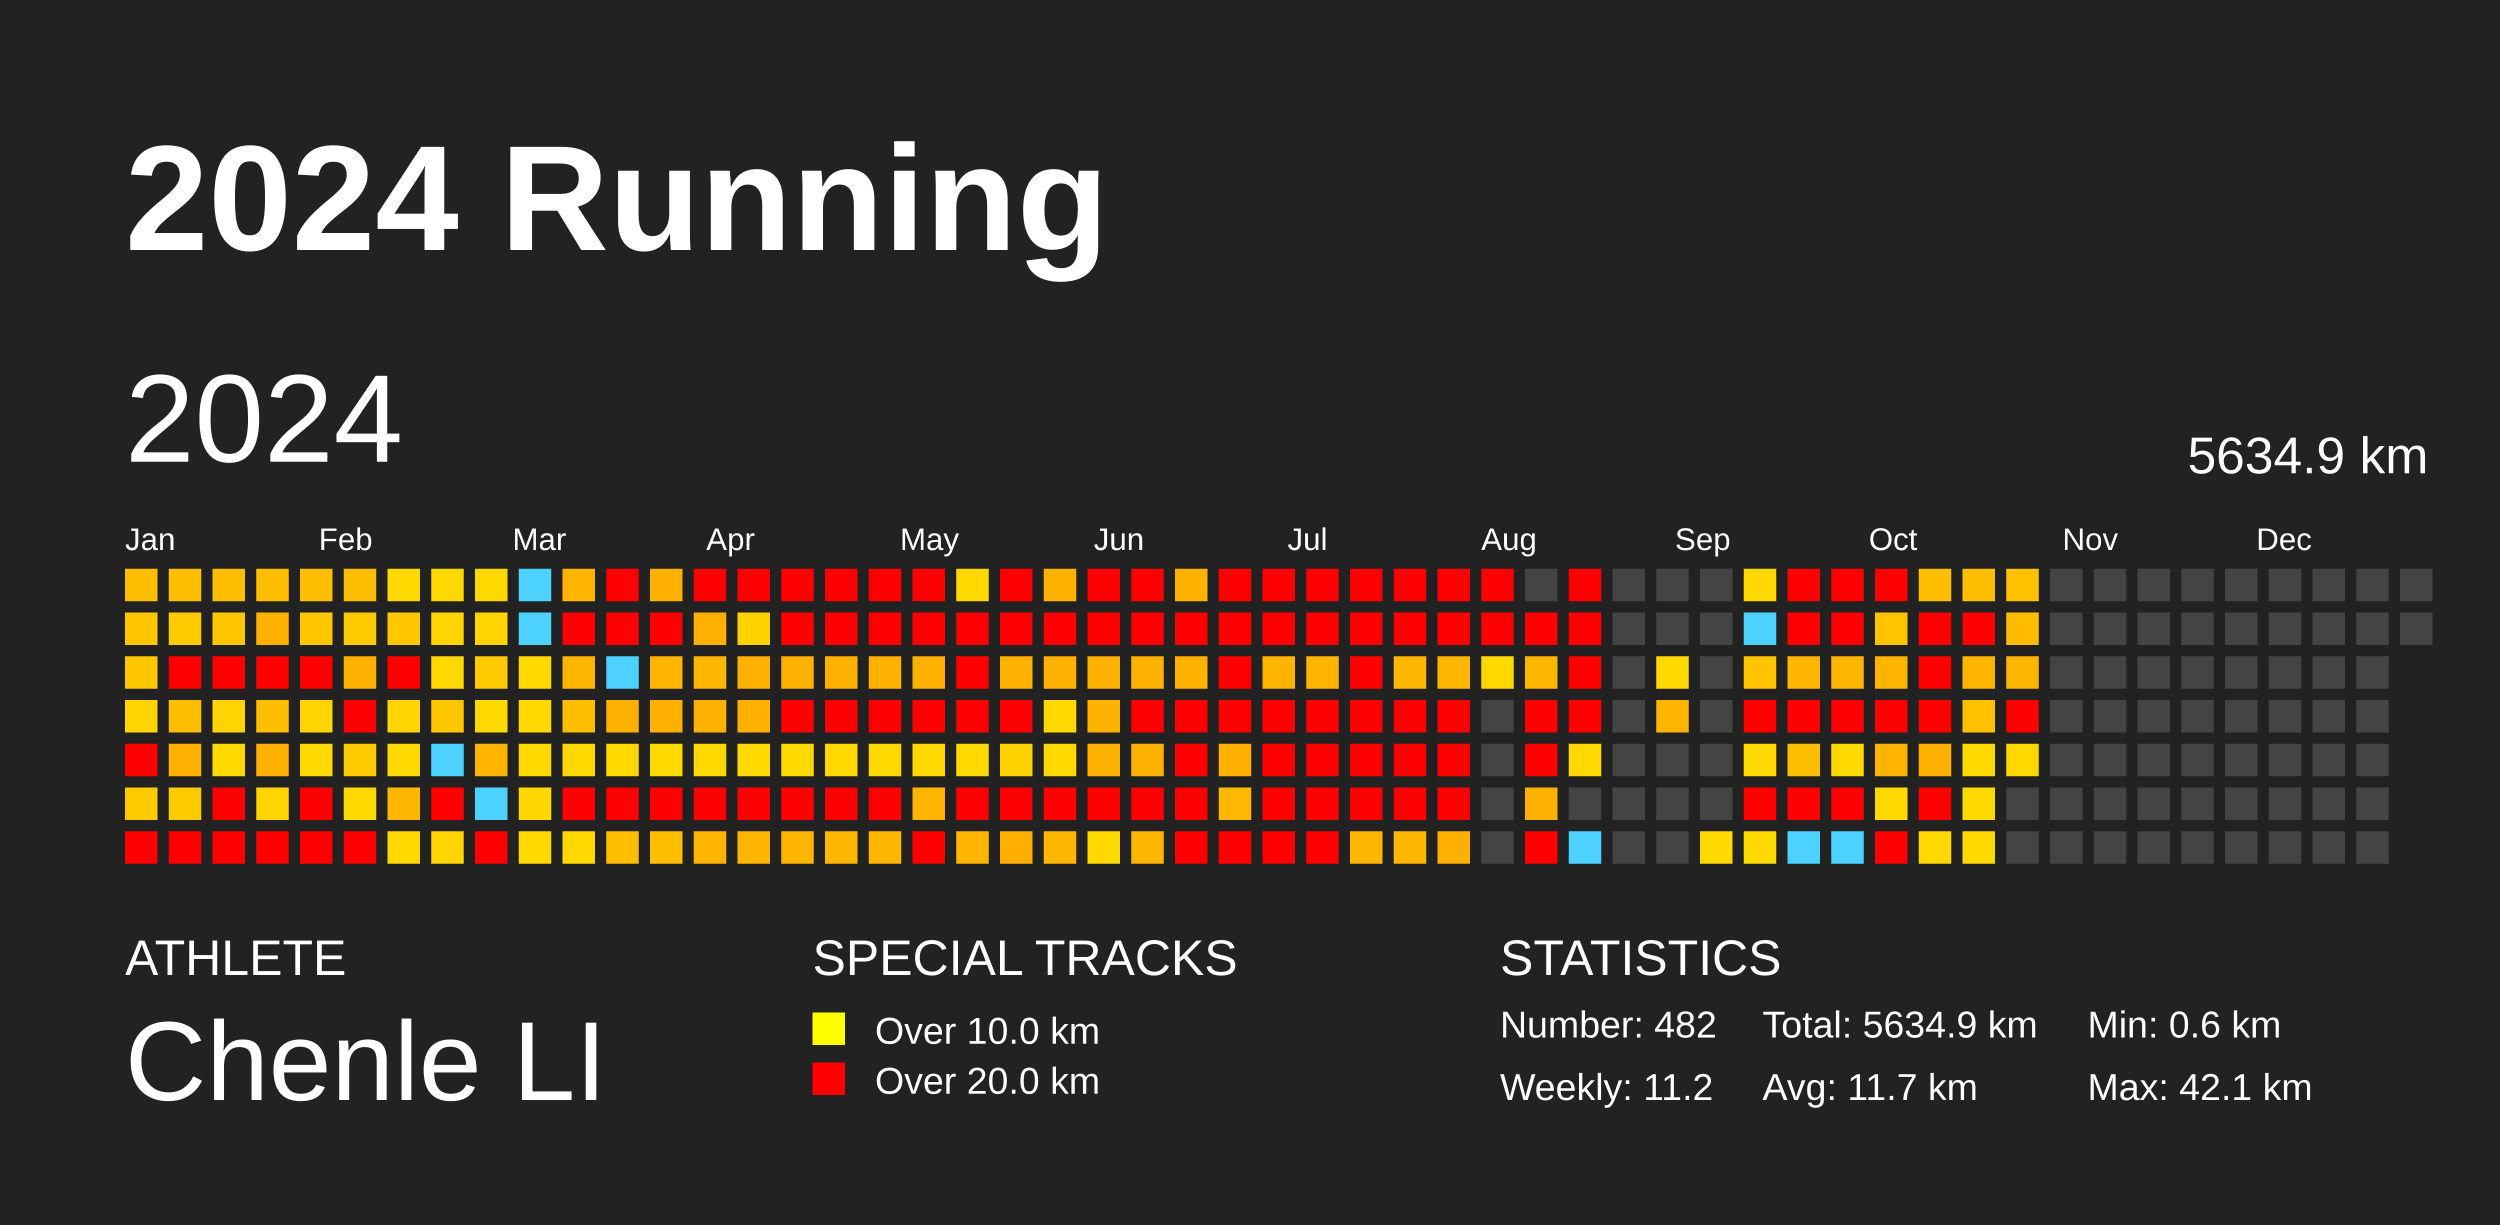
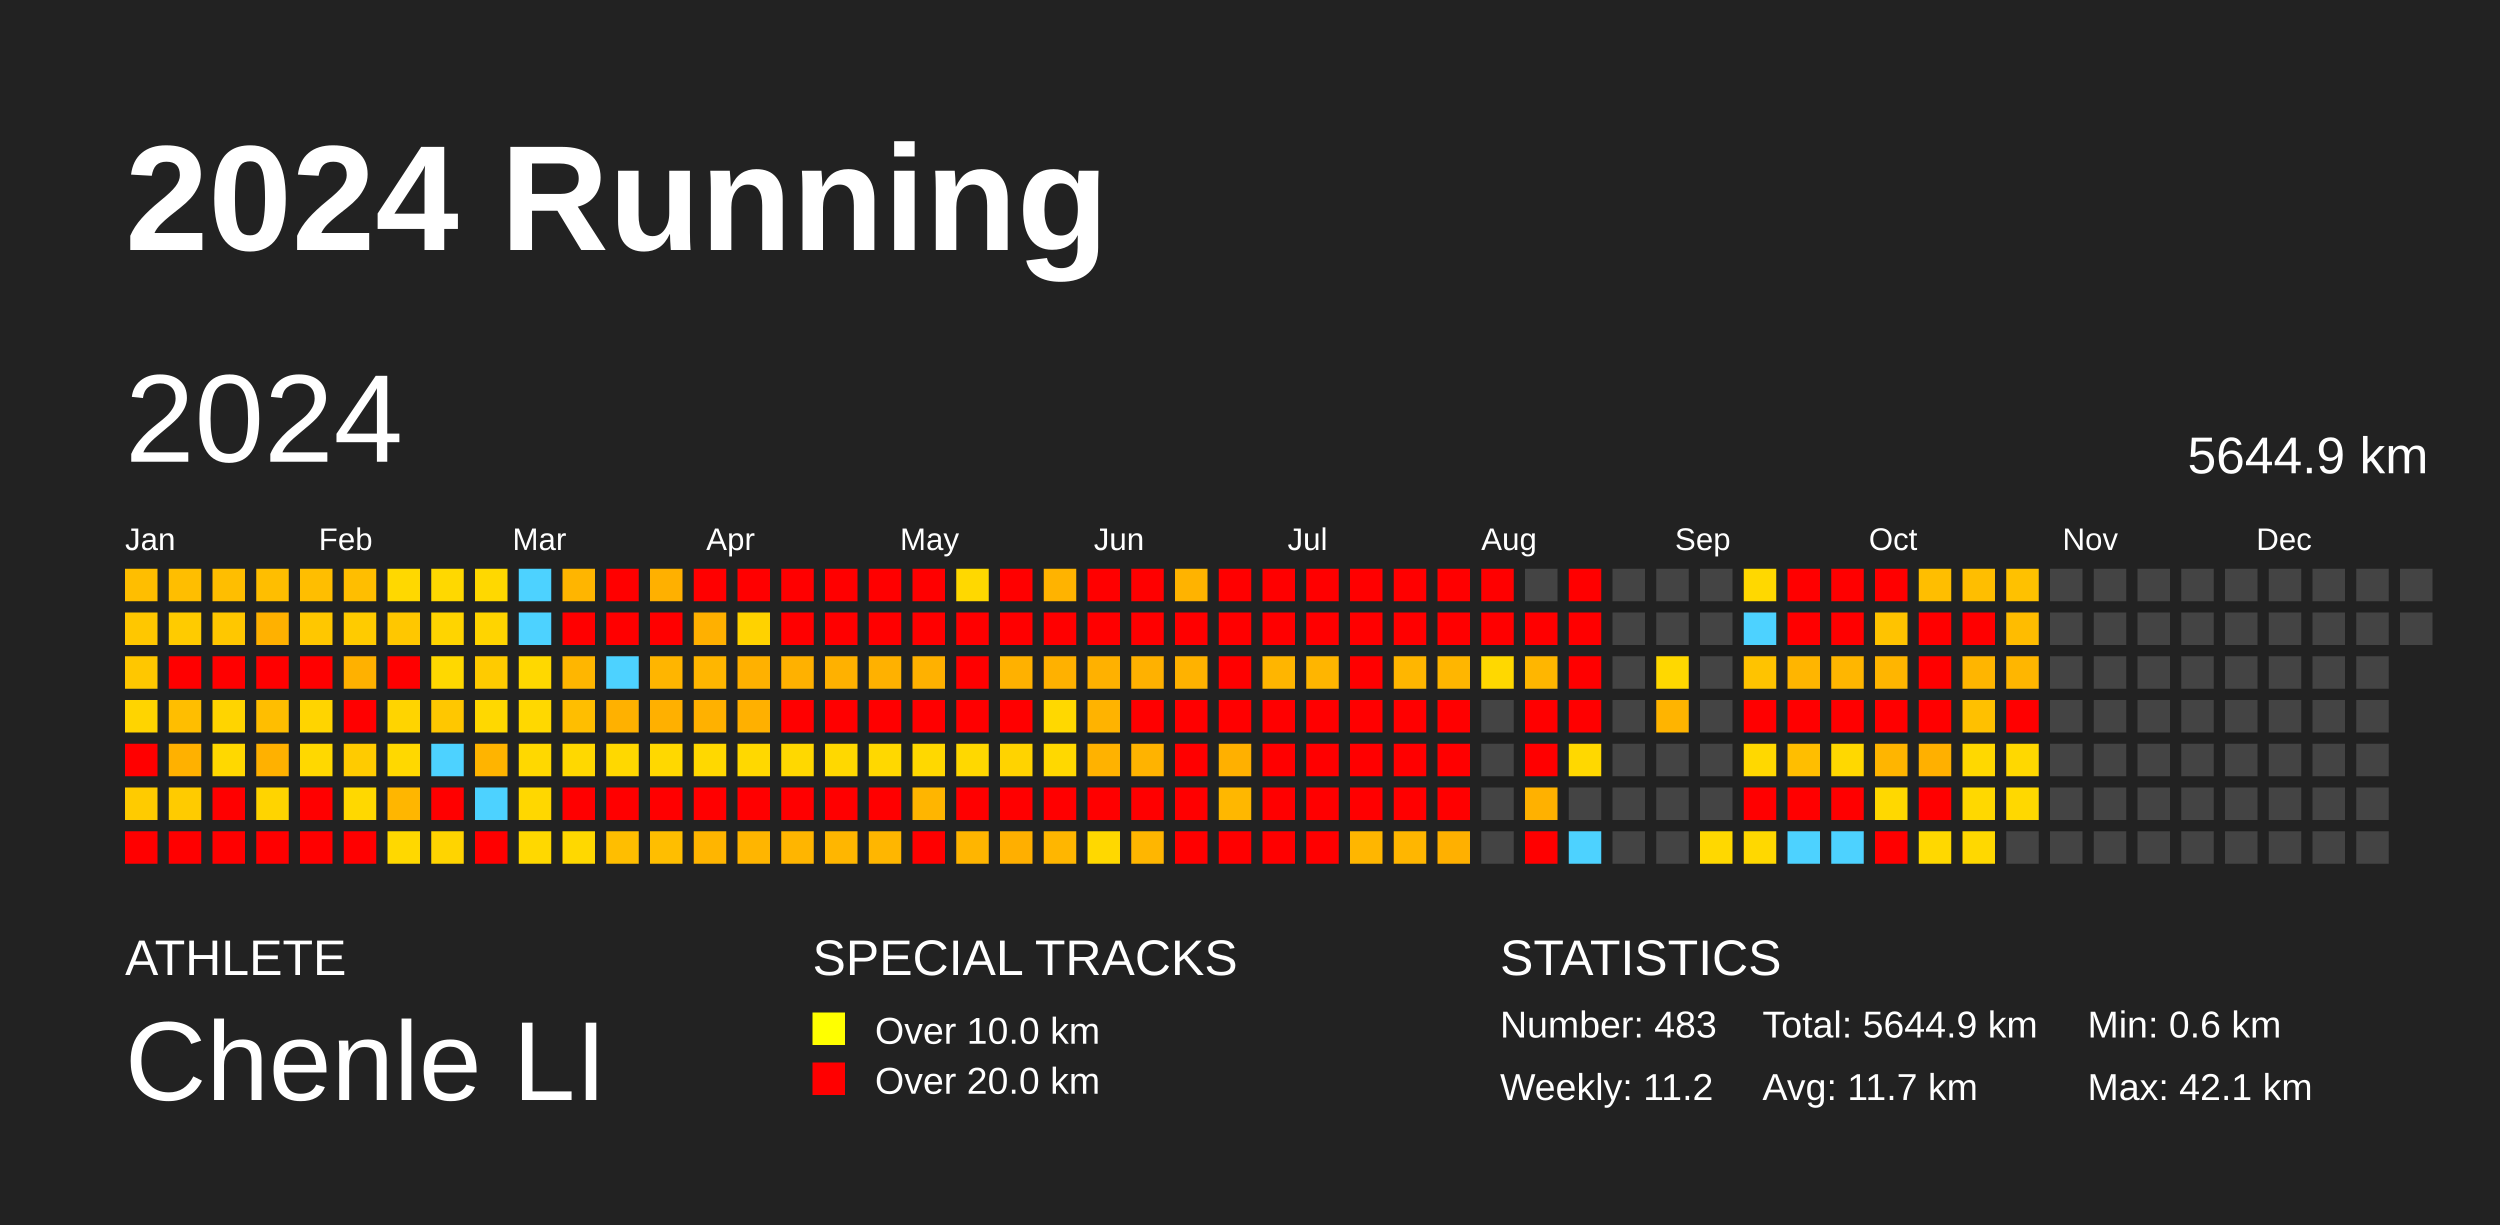
<svg xmlns="http://www.w3.org/2000/svg" baseProfile="full" height="98mm" version="1.1" viewBox="0,0,200,98" width="200mm">
  <defs />
  <rect fill="#222222" height="98" width="200" x="0" y="0" />
  <text fill="#FFFFFF" style="font-size:12px; font-family:Arial; font-weight:bold;" x="10" y="20">2024 Running</text>
  <text fill="#FFFFFF" style="font-size:4px; font-family:Arial" x="10" y="78">ATHLETE</text>
  <text fill="#FFFFFF" style="font-size:9px; font-family:Arial" x="10" y="88">Chenle LI</text>
  <text fill="#FFFFFF" style="font-size:4px; font-family:Arial" x="65" y="78">SPECIAL TRACKS</text>
  <rect fill="yellow" height="2.6" width="2.6" x="65" y="81" />
  <text fill="#FFFFFF" style="font-size:3px; font-family:Arial" x="70" y="83.5">Over 10.0 km</text>
  <rect fill="red" height="2.6" width="2.6" x="65" y="85" />
  <text fill="#FFFFFF" style="font-size:3px; font-family:Arial" x="70" y="87.5">Over 20.0 km</text>
  <text fill="#FFFFFF" style="font-size:4px; font-family:Arial" x="120" y="78">STATISTICS</text>
-   <text fill="#FFFFFF" style="font-size:3px; font-family:Arial" x="120" y="83">Number: 482</text>
+   <text fill="#FFFFFF" style="font-size:3px; font-family:Arial" x="120" y="83">Number: 483</text>
  <text fill="#FFFFFF" style="font-size:3px; font-family:Arial" x="120" y="88">Weekly: 11.2</text>
-   <text fill="#FFFFFF" style="font-size:3px; font-family:Arial" x="141" y="83">Total: 5634.9 km</text>
+   <text fill="#FFFFFF" style="font-size:3px; font-family:Arial" x="141" y="83">Total: 5644.9 km</text>
  <text fill="#FFFFFF" style="font-size:3px; font-family:Arial" x="141" y="88">Avg: 11.7 km</text>
  <text fill="#FFFFFF" style="font-size:3px; font-family:Arial" x="167" y="83">Min: 0.6 km</text>
  <text fill="#FFFFFF" style="font-size:3px; font-family:Arial" x="167" y="88">Max: 42.1 km</text>
  <text dominant-baseline="hanging" fill="#FFFFFF" style="font-size:10.0px; font-family:Arial;" x="10" y="30">2024</text>
-   <text dominant-baseline="hanging" fill="#FFFFFF" style="font-size:4.125px; font-family:Arial;" x="175" y="35">5634.9 km</text>
+   <text dominant-baseline="hanging" fill="#FFFFFF" style="font-size:4.125px; font-family:Arial;" x="175" y="35">5644.9 km</text>
  <text fill="#FFFFFF" style="font-size:2.5px; font-family:Arial" x="10.0" y="44">Jan</text>
  <text fill="#FFFFFF" style="font-size:2.5px; font-family:Arial" x="25.5" y="44">Feb</text>
  <text fill="#FFFFFF" style="font-size:2.5px; font-family:Arial" x="41.0" y="44">Mar</text>
  <text fill="#FFFFFF" style="font-size:2.5px; font-family:Arial" x="56.5" y="44">Apr</text>
  <text fill="#FFFFFF" style="font-size:2.5px; font-family:Arial" x="72.0" y="44">May</text>
  <text fill="#FFFFFF" style="font-size:2.5px; font-family:Arial" x="87.5" y="44">Jun</text>
  <text fill="#FFFFFF" style="font-size:2.5px; font-family:Arial" x="103.0" y="44">Jul</text>
  <text fill="#FFFFFF" style="font-size:2.5px; font-family:Arial" x="118.5" y="44">Aug</text>
  <text fill="#FFFFFF" style="font-size:2.5px; font-family:Arial" x="134.0" y="44">Sep</text>
  <text fill="#FFFFFF" style="font-size:2.5px; font-family:Arial" x="149.5" y="44">Oct</text>
  <text fill="#FFFFFF" style="font-size:2.5px; font-family:Arial" x="165.0" y="44">Nov</text>
  <text fill="#FFFFFF" style="font-size:2.5px; font-family:Arial" x="180.5" y="44">Dec</text>
  <rect fill="#ffbe00" height="2.6" width="2.6" x="10.0" y="45.5" />
  <rect fill="#ffc700" height="2.6" width="2.6" x="10.0" y="49.0" />
  <rect fill="#ffc700" height="2.6" width="2.6" x="10.0" y="52.5" />
  <rect fill="#ffd400" height="2.6" width="2.6" x="10.0" y="56.0" />
  <rect fill="red" height="2.6" width="2.6" x="10.0" y="59.5" />
  <rect fill="#ffcb00" height="2.6" width="2.6" x="10.0" y="63.0" />
  <rect fill="red" height="2.6" width="2.6" x="10.0" y="66.5" />
  <rect fill="#ffbe00" height="2.6" width="2.6" x="13.5" y="45.5" />
  <rect fill="#ffcb00" height="2.6" width="2.6" x="13.5" y="49.0" />
  <rect fill="red" height="2.6" width="2.6" x="13.5" y="52.5" />
  <rect fill="#ffbe00" height="2.6" width="2.6" x="13.5" y="56.0" />
  <rect fill="#ffb100" height="2.6" width="2.6" x="13.5" y="59.5" />
  <rect fill="#ffcb00" height="2.6" width="2.6" x="13.5" y="63.0" />
  <rect fill="red" height="2.6" width="2.6" x="13.5" y="66.5" />
  <rect fill="#ffbe00" height="2.6" width="2.6" x="17.0" y="45.5" />
  <rect fill="#ffc700" height="2.6" width="2.6" x="17.0" y="49.0" />
  <rect fill="red" height="2.6" width="2.6" x="17.0" y="52.5" />
  <rect fill="#ffd400" height="2.6" width="2.6" x="17.0" y="56.0" />
  <rect fill="#ffd800" height="2.6" width="2.6" x="17.0" y="59.5" />
  <rect fill="red" height="2.6" width="2.6" x="17.0" y="63.0" />
  <rect fill="red" height="2.6" width="2.6" x="17.0" y="66.5" />
  <rect fill="#ffbe00" height="2.6" width="2.6" x="20.5" y="45.5" />
  <rect fill="#ffb100" height="2.6" width="2.6" x="20.5" y="49.0" />
  <rect fill="red" height="2.6" width="2.6" x="20.5" y="52.5" />
  <rect fill="#ffbe00" height="2.6" width="2.6" x="20.5" y="56.0" />
  <rect fill="#ffb100" height="2.6" width="2.6" x="20.5" y="59.5" />
  <rect fill="#ffd400" height="2.6" width="2.6" x="20.5" y="63.0" />
  <rect fill="red" height="2.6" width="2.6" x="20.5" y="66.5" />
  <rect fill="#ffbe00" height="2.6" width="2.6" x="24.0" y="45.5" />
  <rect fill="#ffc700" height="2.6" width="2.6" x="24.0" y="49.0" />
  <rect fill="red" height="2.6" width="2.6" x="24.0" y="52.5" />
  <rect fill="#ffd400" height="2.6" width="2.6" x="24.0" y="56.0" />
  <rect fill="#ffd800" height="2.6" width="2.6" x="24.0" y="59.5" />
  <rect fill="red" height="2.6" width="2.6" x="24.0" y="63.0" />
  <rect fill="red" height="2.6" width="2.6" x="24.0" y="66.5" />
  <rect fill="#ffbe00" height="2.6" width="2.6" x="27.5" y="45.5" />
  <rect fill="#ffcb00" height="2.6" width="2.6" x="27.5" y="49.0" />
  <rect fill="#ffb100" height="2.6" width="2.6" x="27.5" y="52.5" />
  <rect fill="red" height="2.6" width="2.6" x="27.5" y="56.0" />
  <rect fill="#ffcb00" height="2.6" width="2.6" x="27.5" y="59.5" />
  <rect fill="#ffd800" height="2.6" width="2.6" x="27.5" y="63.0" />
  <rect fill="red" height="2.6" width="2.6" x="27.5" y="66.5" />
  <rect fill="#ffd800" height="2.6" width="2.6" x="31.0" y="45.5" />
  <rect fill="#ffc700" height="2.6" width="2.6" x="31.0" y="49.0" />
  <rect fill="red" height="2.6" width="2.6" x="31.0" y="52.5" />
  <rect fill="#ffd400" height="2.6" width="2.6" x="31.0" y="56.0" />
  <rect fill="#ffd800" height="2.6" width="2.6" x="31.0" y="59.5" />
  <rect fill="#ffb600" height="2.6" width="2.6" x="31.0" y="63.0" />
  <rect fill="#ffd800" height="2.6" width="2.6" x="31.0" y="66.5" />
  <rect fill="#ffd800" height="2.6" width="2.6" x="34.5" y="45.5" />
  <rect fill="#ffd400" height="2.6" width="2.6" x="34.5" y="49.0" />
  <rect fill="#ffd800" height="2.6" width="2.6" x="34.5" y="52.5" />
  <rect fill="#ffc700" height="2.6" width="2.6" x="34.5" y="56.0" />
  <rect fill="#4dd2ff" height="2.6" width="2.6" x="34.5" y="59.5" />
  <rect fill="red" height="2.6" width="2.6" x="34.5" y="63.0" />
  <rect fill="#ffd400" height="2.6" width="2.6" x="34.5" y="66.5" />
  <rect fill="#ffd800" height="2.6" width="2.6" x="38.0" y="45.5" />
  <rect fill="#ffd400" height="2.6" width="2.6" x="38.0" y="49.0" />
  <rect fill="#ffcb00" height="2.6" width="2.6" x="38.0" y="52.5" />
  <rect fill="#ffd800" height="2.6" width="2.6" x="38.0" y="56.0" />
  <rect fill="#ffb400" height="2.6" width="2.6" x="38.0" y="59.5" />
  <rect fill="#4dd2ff" height="2.6" width="2.6" x="38.0" y="63.0" />
  <rect fill="red" height="2.6" width="2.6" x="38.0" y="66.5" />
  <rect fill="#4dd2ff" height="2.6" width="2.6" x="41.5" y="45.5" />
  <rect fill="#4dd2ff" height="2.6" width="2.6" x="41.5" y="49.0" />
  <rect fill="#ffd800" height="2.6" width="2.6" x="41.5" y="52.5" />
  <rect fill="#ffd800" height="2.6" width="2.6" x="41.5" y="56.0" />
  <rect fill="#ffd800" height="2.6" width="2.6" x="41.5" y="59.5" />
  <rect fill="#ffd700" height="2.6" width="2.6" x="41.5" y="63.0" />
  <rect fill="#ffd800" height="2.6" width="2.6" x="41.5" y="66.5" />
  <rect fill="#ffb500" height="2.6" width="2.6" x="45.0" y="45.5" />
  <rect fill="red" height="2.6" width="2.6" x="45.0" y="49.0" />
  <rect fill="#ffb600" height="2.6" width="2.6" x="45.0" y="52.5" />
  <rect fill="#ffbe00" height="2.6" width="2.6" x="45.0" y="56.0" />
  <rect fill="#ffd800" height="2.6" width="2.6" x="45.0" y="59.5" />
  <rect fill="red" height="2.6" width="2.6" x="45.0" y="63.0" />
  <rect fill="#ffd800" height="2.6" width="2.6" x="45.0" y="66.5" />
  <rect fill="red" height="2.6" width="2.6" x="48.5" y="45.5" />
  <rect fill="red" height="2.6" width="2.6" x="48.5" y="49.0" />
  <rect fill="#4dd2ff" height="2.6" width="2.6" x="48.5" y="52.5" />
  <rect fill="#ffb100" height="2.6" width="2.6" x="48.5" y="56.0" />
  <rect fill="#ffd800" height="2.6" width="2.6" x="48.5" y="59.5" />
  <rect fill="red" height="2.6" width="2.6" x="48.5" y="63.0" />
  <rect fill="#ffbe00" height="2.6" width="2.6" x="48.5" y="66.5" />
  <rect fill="#ffb000" height="2.6" width="2.6" x="52.0" y="45.5" />
  <rect fill="red" height="2.6" width="2.6" x="52.0" y="49.0" />
  <rect fill="#ffb500" height="2.6" width="2.6" x="52.0" y="52.5" />
  <rect fill="#ffb000" height="2.6" width="2.6" x="52.0" y="56.0" />
  <rect fill="#ffd800" height="2.6" width="2.6" x="52.0" y="59.5" />
  <rect fill="red" height="2.6" width="2.6" x="52.0" y="63.0" />
  <rect fill="#ffbe00" height="2.6" width="2.6" x="52.0" y="66.5" />
  <rect fill="red" height="2.6" width="2.6" x="55.5" y="45.5" />
  <rect fill="#ffb000" height="2.6" width="2.6" x="55.5" y="49.0" />
  <rect fill="#ffb600" height="2.6" width="2.6" x="55.5" y="52.5" />
  <rect fill="#ffb100" height="2.6" width="2.6" x="55.5" y="56.0" />
  <rect fill="#ffd800" height="2.6" width="2.6" x="55.5" y="59.5" />
  <rect fill="red" height="2.6" width="2.6" x="55.5" y="63.0" />
  <rect fill="#ffb500" height="2.6" width="2.6" x="55.5" y="66.5" />
  <rect fill="red" height="2.6" width="2.6" x="59.0" y="45.5" />
  <rect fill="#ffd200" height="2.6" width="2.6" x="59.0" y="49.0" />
  <rect fill="#ffb100" height="2.6" width="2.6" x="59.0" y="52.5" />
  <rect fill="#ffb000" height="2.6" width="2.6" x="59.0" y="56.0" />
  <rect fill="#ffd800" height="2.6" width="2.6" x="59.0" y="59.5" />
  <rect fill="red" height="2.6" width="2.6" x="59.0" y="63.0" />
  <rect fill="#ffb500" height="2.6" width="2.6" x="59.0" y="66.5" />
  <rect fill="red" height="2.6" width="2.6" x="62.5" y="45.5" />
  <rect fill="red" height="2.6" width="2.6" x="62.5" y="49.0" />
  <rect fill="#ffb100" height="2.6" width="2.6" x="62.5" y="52.5" />
  <rect fill="red" height="2.6" width="2.6" x="62.5" y="56.0" />
  <rect fill="#ffd800" height="2.6" width="2.6" x="62.5" y="59.5" />
  <rect fill="red" height="2.6" width="2.6" x="62.5" y="63.0" />
  <rect fill="#ffb500" height="2.6" width="2.6" x="62.5" y="66.5" />
  <rect fill="red" height="2.6" width="2.6" x="66.0" y="45.5" />
  <rect fill="red" height="2.6" width="2.6" x="66.0" y="49.0" />
  <rect fill="#ffb100" height="2.6" width="2.6" x="66.0" y="52.5" />
  <rect fill="red" height="2.6" width="2.6" x="66.0" y="56.0" />
  <rect fill="#ffd800" height="2.6" width="2.6" x="66.0" y="59.5" />
  <rect fill="red" height="2.6" width="2.6" x="66.0" y="63.0" />
  <rect fill="#ffb600" height="2.6" width="2.6" x="66.0" y="66.5" />
  <rect fill="red" height="2.6" width="2.6" x="69.5" y="45.5" />
  <rect fill="red" height="2.6" width="2.6" x="69.5" y="49.0" />
  <rect fill="#ffb100" height="2.6" width="2.6" x="69.5" y="52.5" />
  <rect fill="red" height="2.6" width="2.6" x="69.5" y="56.0" />
  <rect fill="#ffd800" height="2.6" width="2.6" x="69.5" y="59.5" />
  <rect fill="red" height="2.6" width="2.6" x="69.5" y="63.0" />
  <rect fill="#ffb600" height="2.6" width="2.6" x="69.5" y="66.5" />
  <rect fill="red" height="2.6" width="2.6" x="73.0" y="45.5" />
  <rect fill="red" height="2.6" width="2.6" x="73.0" y="49.0" />
  <rect fill="#ffb100" height="2.6" width="2.6" x="73.0" y="52.5" />
  <rect fill="red" height="2.6" width="2.6" x="73.0" y="56.0" />
  <rect fill="#ffd800" height="2.6" width="2.6" x="73.0" y="59.5" />
  <rect fill="#ffb500" height="2.6" width="2.6" x="73.0" y="63.0" />
  <rect fill="red" height="2.6" width="2.6" x="73.0" y="66.5" />
  <rect fill="#ffd800" height="2.6" width="2.6" x="76.5" y="45.5" />
  <rect fill="red" height="2.6" width="2.6" x="76.5" y="49.0" />
  <rect fill="red" height="2.6" width="2.6" x="76.5" y="52.5" />
  <rect fill="red" height="2.6" width="2.6" x="76.5" y="56.0" />
  <rect fill="#ffd800" height="2.6" width="2.6" x="76.5" y="59.5" />
  <rect fill="red" height="2.6" width="2.6" x="76.5" y="63.0" />
  <rect fill="#ffb500" height="2.6" width="2.6" x="76.5" y="66.5" />
  <rect fill="red" height="2.6" width="2.6" x="80.0" y="45.5" />
  <rect fill="red" height="2.6" width="2.6" x="80.0" y="49.0" />
  <rect fill="#ffb100" height="2.6" width="2.6" x="80.0" y="52.5" />
  <rect fill="red" height="2.6" width="2.6" x="80.0" y="56.0" />
  <rect fill="#ffd300" height="2.6" width="2.6" x="80.0" y="59.5" />
  <rect fill="red" height="2.6" width="2.6" x="80.0" y="63.0" />
  <rect fill="#ffaf00" height="2.6" width="2.6" x="80.0" y="66.5" />
  <rect fill="#ffb300" height="2.6" width="2.6" x="83.5" y="45.5" />
  <rect fill="red" height="2.6" width="2.6" x="83.5" y="49.0" />
  <rect fill="#ffb100" height="2.6" width="2.6" x="83.5" y="52.5" />
  <rect fill="#ffd800" height="2.6" width="2.6" x="83.5" y="56.0" />
  <rect fill="#ffd800" height="2.6" width="2.6" x="83.5" y="59.5" />
  <rect fill="red" height="2.6" width="2.6" x="83.5" y="63.0" />
  <rect fill="#ffb600" height="2.6" width="2.6" x="83.5" y="66.5" />
  <rect fill="red" height="2.6" width="2.6" x="87.0" y="45.5" />
  <rect fill="red" height="2.6" width="2.6" x="87.0" y="49.0" />
  <rect fill="#ffb100" height="2.6" width="2.6" x="87.0" y="52.5" />
  <rect fill="#ffb300" height="2.6" width="2.6" x="87.0" y="56.0" />
  <rect fill="#ffb200" height="2.6" width="2.6" x="87.0" y="59.5" />
  <rect fill="red" height="2.6" width="2.6" x="87.0" y="63.0" />
  <rect fill="#ffd800" height="2.6" width="2.6" x="87.0" y="66.5" />
  <rect fill="red" height="2.6" width="2.6" x="90.5" y="45.5" />
  <rect fill="red" height="2.6" width="2.6" x="90.5" y="49.0" />
  <rect fill="#ffb100" height="2.6" width="2.6" x="90.5" y="52.5" />
  <rect fill="red" height="2.6" width="2.6" x="90.5" y="56.0" />
  <rect fill="#ffb300" height="2.6" width="2.6" x="90.5" y="59.5" />
  <rect fill="red" height="2.6" width="2.6" x="90.5" y="63.0" />
  <rect fill="#ffb600" height="2.6" width="2.6" x="90.5" y="66.5" />
  <rect fill="#ffb300" height="2.6" width="2.6" x="94.0" y="45.5" />
  <rect fill="red" height="2.6" width="2.6" x="94.0" y="49.0" />
  <rect fill="#ffb200" height="2.6" width="2.6" x="94.0" y="52.5" />
  <rect fill="red" height="2.6" width="2.6" x="94.0" y="56.0" />
  <rect fill="red" height="2.6" width="2.6" x="94.0" y="59.5" />
  <rect fill="red" height="2.6" width="2.6" x="94.0" y="63.0" />
  <rect fill="red" height="2.6" width="2.6" x="94.0" y="66.5" />
  <rect fill="red" height="2.6" width="2.6" x="97.5" y="45.5" />
  <rect fill="red" height="2.6" width="2.6" x="97.5" y="49.0" />
  <rect fill="red" height="2.6" width="2.6" x="97.5" y="52.5" />
  <rect fill="red" height="2.6" width="2.6" x="97.5" y="56.0" />
  <rect fill="#ffb000" height="2.6" width="2.6" x="97.5" y="59.5" />
  <rect fill="#ffb700" height="2.6" width="2.6" x="97.5" y="63.0" />
  <rect fill="red" height="2.6" width="2.6" x="97.5" y="66.5" />
  <rect fill="red" height="2.6" width="2.6" x="101.0" y="45.5" />
  <rect fill="red" height="2.6" width="2.6" x="101.0" y="49.0" />
  <rect fill="#ffb500" height="2.6" width="2.6" x="101.0" y="52.5" />
  <rect fill="red" height="2.6" width="2.6" x="101.0" y="56.0" />
  <rect fill="red" height="2.6" width="2.6" x="101.0" y="59.5" />
  <rect fill="red" height="2.6" width="2.6" x="101.0" y="63.0" />
  <rect fill="red" height="2.6" width="2.6" x="101.0" y="66.5" />
  <rect fill="red" height="2.6" width="2.6" x="104.5" y="45.5" />
  <rect fill="red" height="2.6" width="2.6" x="104.5" y="49.0" />
  <rect fill="#ffb500" height="2.6" width="2.6" x="104.5" y="52.5" />
  <rect fill="red" height="2.6" width="2.6" x="104.5" y="56.0" />
  <rect fill="red" height="2.6" width="2.6" x="104.5" y="59.5" />
  <rect fill="red" height="2.6" width="2.6" x="104.5" y="63.0" />
  <rect fill="red" height="2.6" width="2.6" x="104.5" y="66.5" />
  <rect fill="red" height="2.6" width="2.6" x="108.0" y="45.5" />
  <rect fill="red" height="2.6" width="2.6" x="108.0" y="49.0" />
  <rect fill="red" height="2.6" width="2.6" x="108.0" y="52.5" />
  <rect fill="red" height="2.6" width="2.6" x="108.0" y="56.0" />
  <rect fill="red" height="2.6" width="2.6" x="108.0" y="59.5" />
  <rect fill="red" height="2.6" width="2.6" x="108.0" y="63.0" />
  <rect fill="#ffb600" height="2.6" width="2.6" x="108.0" y="66.5" />
  <rect fill="red" height="2.6" width="2.6" x="111.5" y="45.5" />
  <rect fill="red" height="2.6" width="2.6" x="111.5" y="49.0" />
  <rect fill="#ffb600" height="2.6" width="2.6" x="111.5" y="52.5" />
  <rect fill="red" height="2.6" width="2.6" x="111.5" y="56.0" />
  <rect fill="red" height="2.6" width="2.6" x="111.5" y="59.5" />
  <rect fill="red" height="2.6" width="2.6" x="111.5" y="63.0" />
  <rect fill="#ffb600" height="2.6" width="2.6" x="111.5" y="66.5" />
  <rect fill="red" height="2.6" width="2.6" x="115.0" y="45.5" />
  <rect fill="red" height="2.6" width="2.6" x="115.0" y="49.0" />
  <rect fill="#ffb600" height="2.6" width="2.6" x="115.0" y="52.5" />
  <rect fill="red" height="2.6" width="2.6" x="115.0" y="56.0" />
  <rect fill="red" height="2.6" width="2.6" x="115.0" y="59.5" />
  <rect fill="red" height="2.6" width="2.6" x="115.0" y="63.0" />
  <rect fill="#ffb000" height="2.6" width="2.6" x="115.0" y="66.5" />
  <rect fill="red" height="2.6" width="2.6" x="118.5" y="45.5" />
  <rect fill="red" height="2.6" width="2.6" x="118.5" y="49.0" />
  <rect fill="#ffd800" height="2.6" width="2.6" x="118.5" y="52.5" />
  <rect fill="#444444" height="2.6" width="2.6" x="118.5" y="56.0" />
  <rect fill="#444444" height="2.6" width="2.6" x="118.5" y="59.5" />
  <rect fill="#444444" height="2.6" width="2.6" x="118.5" y="63.0" />
  <rect fill="#444444" height="2.6" width="2.6" x="118.5" y="66.5" />
  <rect fill="#444444" height="2.6" width="2.6" x="122.0" y="45.5" />
  <rect fill="red" height="2.6" width="2.6" x="122.0" y="49.0" />
  <rect fill="#ffb600" height="2.6" width="2.6" x="122.0" y="52.5" />
  <rect fill="red" height="2.6" width="2.6" x="122.0" y="56.0" />
  <rect fill="red" height="2.6" width="2.6" x="122.0" y="59.5" />
  <rect fill="#ffb100" height="2.6" width="2.6" x="122.0" y="63.0" />
  <rect fill="red" height="2.6" width="2.6" x="122.0" y="66.5" />
  <rect fill="red" height="2.6" width="2.6" x="125.5" y="45.5" />
  <rect fill="red" height="2.6" width="2.6" x="125.5" y="49.0" />
  <rect fill="red" height="2.6" width="2.6" x="125.5" y="52.5" />
  <rect fill="red" height="2.6" width="2.6" x="125.5" y="56.0" />
  <rect fill="#ffd800" height="2.6" width="2.6" x="125.5" y="59.5" />
  <rect fill="#444444" height="2.6" width="2.6" x="125.5" y="63.0" />
  <rect fill="#4dd2ff" height="2.6" width="2.6" x="125.5" y="66.5" />
  <rect fill="#444444" height="2.6" width="2.6" x="129.0" y="45.5" />
  <rect fill="#444444" height="2.6" width="2.6" x="129.0" y="49.0" />
  <rect fill="#444444" height="2.6" width="2.6" x="129.0" y="52.5" />
  <rect fill="#444444" height="2.6" width="2.6" x="129.0" y="56.0" />
  <rect fill="#444444" height="2.6" width="2.6" x="129.0" y="59.5" />
  <rect fill="#444444" height="2.6" width="2.6" x="129.0" y="63.0" />
  <rect fill="#444444" height="2.6" width="2.6" x="129.0" y="66.5" />
  <rect fill="#444444" height="2.6" width="2.6" x="132.5" y="45.5" />
  <rect fill="#444444" height="2.6" width="2.6" x="132.5" y="49.0" />
  <rect fill="#ffd800" height="2.6" width="2.6" x="132.5" y="52.5" />
  <rect fill="#ffb400" height="2.6" width="2.6" x="132.5" y="56.0" />
  <rect fill="#444444" height="2.6" width="2.6" x="132.5" y="59.5" />
  <rect fill="#444444" height="2.6" width="2.6" x="132.5" y="63.0" />
  <rect fill="#444444" height="2.6" width="2.6" x="132.5" y="66.5" />
  <rect fill="#444444" height="2.6" width="2.6" x="136.0" y="45.5" />
  <rect fill="#444444" height="2.6" width="2.6" x="136.0" y="49.0" />
  <rect fill="#444444" height="2.6" width="2.6" x="136.0" y="52.5" />
  <rect fill="#444444" height="2.6" width="2.6" x="136.0" y="56.0" />
  <rect fill="#444444" height="2.6" width="2.6" x="136.0" y="59.5" />
  <rect fill="#444444" height="2.6" width="2.6" x="136.0" y="63.0" />
  <rect fill="#ffd800" height="2.6" width="2.6" x="136.0" y="66.5" />
  <rect fill="#ffd800" height="2.6" width="2.6" x="139.5" y="45.5" />
  <rect fill="#4dd2ff" height="2.6" width="2.6" x="139.5" y="49.0" />
  <rect fill="#ffc300" height="2.6" width="2.6" x="139.5" y="52.5" />
  <rect fill="red" height="2.6" width="2.6" x="139.5" y="56.0" />
  <rect fill="#ffd800" height="2.6" width="2.6" x="139.5" y="59.5" />
  <rect fill="red" height="2.6" width="2.6" x="139.5" y="63.0" />
  <rect fill="#ffd800" height="2.6" width="2.6" x="139.5" y="66.5" />
  <rect fill="red" height="2.6" width="2.6" x="143.0" y="45.5" />
  <rect fill="red" height="2.6" width="2.6" x="143.0" y="49.0" />
  <rect fill="#ffb500" height="2.6" width="2.6" x="143.0" y="52.5" />
  <rect fill="red" height="2.6" width="2.6" x="143.0" y="56.0" />
  <rect fill="#ffbe00" height="2.6" width="2.6" x="143.0" y="59.5" />
  <rect fill="red" height="2.6" width="2.6" x="143.0" y="63.0" />
  <rect fill="#4dd2ff" height="2.6" width="2.6" x="143.0" y="66.5" />
  <rect fill="red" height="2.6" width="2.6" x="146.5" y="45.5" />
  <rect fill="red" height="2.6" width="2.6" x="146.5" y="49.0" />
  <rect fill="#ffb600" height="2.6" width="2.6" x="146.5" y="52.5" />
  <rect fill="red" height="2.6" width="2.6" x="146.5" y="56.0" />
  <rect fill="#ffd800" height="2.6" width="2.6" x="146.5" y="59.5" />
  <rect fill="red" height="2.6" width="2.6" x="146.5" y="63.0" />
  <rect fill="#4dd2ff" height="2.6" width="2.6" x="146.5" y="66.5" />
  <rect fill="red" height="2.6" width="2.6" x="150.0" y="45.5" />
  <rect fill="#ffc300" height="2.6" width="2.6" x="150.0" y="49.0" />
  <rect fill="#ffb500" height="2.6" width="2.6" x="150.0" y="52.5" />
  <rect fill="red" height="2.6" width="2.6" x="150.0" y="56.0" />
  <rect fill="#ffb500" height="2.6" width="2.6" x="150.0" y="59.5" />
  <rect fill="#ffd800" height="2.6" width="2.6" x="150.0" y="63.0" />
  <rect fill="red" height="2.6" width="2.6" x="150.0" y="66.5" />
  <rect fill="#ffbe00" height="2.6" width="2.6" x="153.5" y="45.5" />
  <rect fill="red" height="2.6" width="2.6" x="153.5" y="49.0" />
  <rect fill="red" height="2.6" width="2.6" x="153.5" y="52.5" />
  <rect fill="red" height="2.6" width="2.6" x="153.5" y="56.0" />
  <rect fill="#ffb000" height="2.6" width="2.6" x="153.5" y="59.5" />
  <rect fill="red" height="2.6" width="2.6" x="153.5" y="63.0" />
  <rect fill="#ffd800" height="2.6" width="2.6" x="153.5" y="66.5" />
  <rect fill="#ffbe00" height="2.6" width="2.6" x="157.0" y="45.5" />
  <rect fill="red" height="2.6" width="2.6" x="157.0" y="49.0" />
  <rect fill="#ffb500" height="2.6" width="2.6" x="157.0" y="52.5" />
  <rect fill="#ffc000" height="2.6" width="2.6" x="157.0" y="56.0" />
  <rect fill="#ffd800" height="2.6" width="2.6" x="157.0" y="59.5" />
  <rect fill="#ffd800" height="2.6" width="2.6" x="157.0" y="63.0" />
  <rect fill="#ffd800" height="2.6" width="2.6" x="157.0" y="66.5" />
  <rect fill="#ffc100" height="2.6" width="2.6" x="160.5" y="45.5" />
  <rect fill="#ffbc00" height="2.6" width="2.6" x="160.5" y="49.0" />
  <rect fill="#ffb600" height="2.6" width="2.6" x="160.5" y="52.5" />
  <rect fill="red" height="2.6" width="2.6" x="160.5" y="56.0" />
  <rect fill="#ffd800" height="2.6" width="2.6" x="160.5" y="59.5" />
-   <rect fill="#444444" height="2.6" width="2.6" x="160.5" y="63.0" />
+   <rect fill="#ffd800" height="2.6" width="2.6" x="160.5" y="63.0" />
  <rect fill="#444444" height="2.6" width="2.6" x="160.5" y="66.5" />
  <rect fill="#444444" height="2.6" width="2.6" x="164.0" y="45.5" />
  <rect fill="#444444" height="2.6" width="2.6" x="164.0" y="49.0" />
  <rect fill="#444444" height="2.6" width="2.6" x="164.0" y="52.5" />
  <rect fill="#444444" height="2.6" width="2.6" x="164.0" y="56.0" />
  <rect fill="#444444" height="2.6" width="2.6" x="164.0" y="59.5" />
  <rect fill="#444444" height="2.6" width="2.6" x="164.0" y="63.0" />
  <rect fill="#444444" height="2.6" width="2.6" x="164.0" y="66.5" />
  <rect fill="#444444" height="2.6" width="2.6" x="167.5" y="45.5" />
  <rect fill="#444444" height="2.6" width="2.6" x="167.5" y="49.0" />
  <rect fill="#444444" height="2.6" width="2.6" x="167.5" y="52.5" />
  <rect fill="#444444" height="2.6" width="2.6" x="167.5" y="56.0" />
  <rect fill="#444444" height="2.6" width="2.6" x="167.5" y="59.5" />
  <rect fill="#444444" height="2.6" width="2.6" x="167.5" y="63.0" />
  <rect fill="#444444" height="2.6" width="2.6" x="167.5" y="66.5" />
  <rect fill="#444444" height="2.6" width="2.6" x="171.0" y="45.5" />
  <rect fill="#444444" height="2.6" width="2.6" x="171.0" y="49.0" />
  <rect fill="#444444" height="2.6" width="2.6" x="171.0" y="52.5" />
  <rect fill="#444444" height="2.6" width="2.6" x="171.0" y="56.0" />
  <rect fill="#444444" height="2.6" width="2.6" x="171.0" y="59.5" />
  <rect fill="#444444" height="2.6" width="2.6" x="171.0" y="63.0" />
  <rect fill="#444444" height="2.6" width="2.6" x="171.0" y="66.5" />
  <rect fill="#444444" height="2.6" width="2.6" x="174.5" y="45.5" />
  <rect fill="#444444" height="2.6" width="2.6" x="174.5" y="49.0" />
  <rect fill="#444444" height="2.6" width="2.6" x="174.5" y="52.5" />
  <rect fill="#444444" height="2.6" width="2.6" x="174.5" y="56.0" />
  <rect fill="#444444" height="2.6" width="2.6" x="174.5" y="59.5" />
  <rect fill="#444444" height="2.6" width="2.6" x="174.5" y="63.0" />
  <rect fill="#444444" height="2.6" width="2.6" x="174.5" y="66.5" />
  <rect fill="#444444" height="2.6" width="2.6" x="178.0" y="45.5" />
  <rect fill="#444444" height="2.6" width="2.6" x="178.0" y="49.0" />
  <rect fill="#444444" height="2.6" width="2.6" x="178.0" y="52.5" />
  <rect fill="#444444" height="2.6" width="2.6" x="178.0" y="56.0" />
  <rect fill="#444444" height="2.6" width="2.6" x="178.0" y="59.5" />
  <rect fill="#444444" height="2.6" width="2.6" x="178.0" y="63.0" />
  <rect fill="#444444" height="2.6" width="2.6" x="178.0" y="66.5" />
  <rect fill="#444444" height="2.6" width="2.6" x="181.5" y="45.5" />
  <rect fill="#444444" height="2.6" width="2.6" x="181.5" y="49.0" />
  <rect fill="#444444" height="2.6" width="2.6" x="181.5" y="52.5" />
  <rect fill="#444444" height="2.6" width="2.6" x="181.5" y="56.0" />
  <rect fill="#444444" height="2.6" width="2.6" x="181.5" y="59.5" />
  <rect fill="#444444" height="2.6" width="2.6" x="181.5" y="63.0" />
  <rect fill="#444444" height="2.6" width="2.6" x="181.5" y="66.5" />
  <rect fill="#444444" height="2.6" width="2.6" x="185.0" y="45.5" />
  <rect fill="#444444" height="2.6" width="2.6" x="185.0" y="49.0" />
  <rect fill="#444444" height="2.6" width="2.6" x="185.0" y="52.5" />
  <rect fill="#444444" height="2.6" width="2.6" x="185.0" y="56.0" />
  <rect fill="#444444" height="2.6" width="2.6" x="185.0" y="59.5" />
  <rect fill="#444444" height="2.6" width="2.6" x="185.0" y="63.0" />
  <rect fill="#444444" height="2.6" width="2.6" x="185.0" y="66.5" />
  <rect fill="#444444" height="2.6" width="2.6" x="188.5" y="45.5" />
  <rect fill="#444444" height="2.6" width="2.6" x="188.5" y="49.0" />
  <rect fill="#444444" height="2.6" width="2.6" x="188.5" y="52.5" />
  <rect fill="#444444" height="2.6" width="2.6" x="188.5" y="56.0" />
  <rect fill="#444444" height="2.6" width="2.6" x="188.5" y="59.5" />
  <rect fill="#444444" height="2.6" width="2.6" x="188.5" y="63.0" />
  <rect fill="#444444" height="2.6" width="2.6" x="188.5" y="66.5" />
  <rect fill="#444444" height="2.6" width="2.6" x="192.0" y="45.5" />
  <rect fill="#444444" height="2.6" width="2.6" x="192.0" y="49.0" />
</svg>
